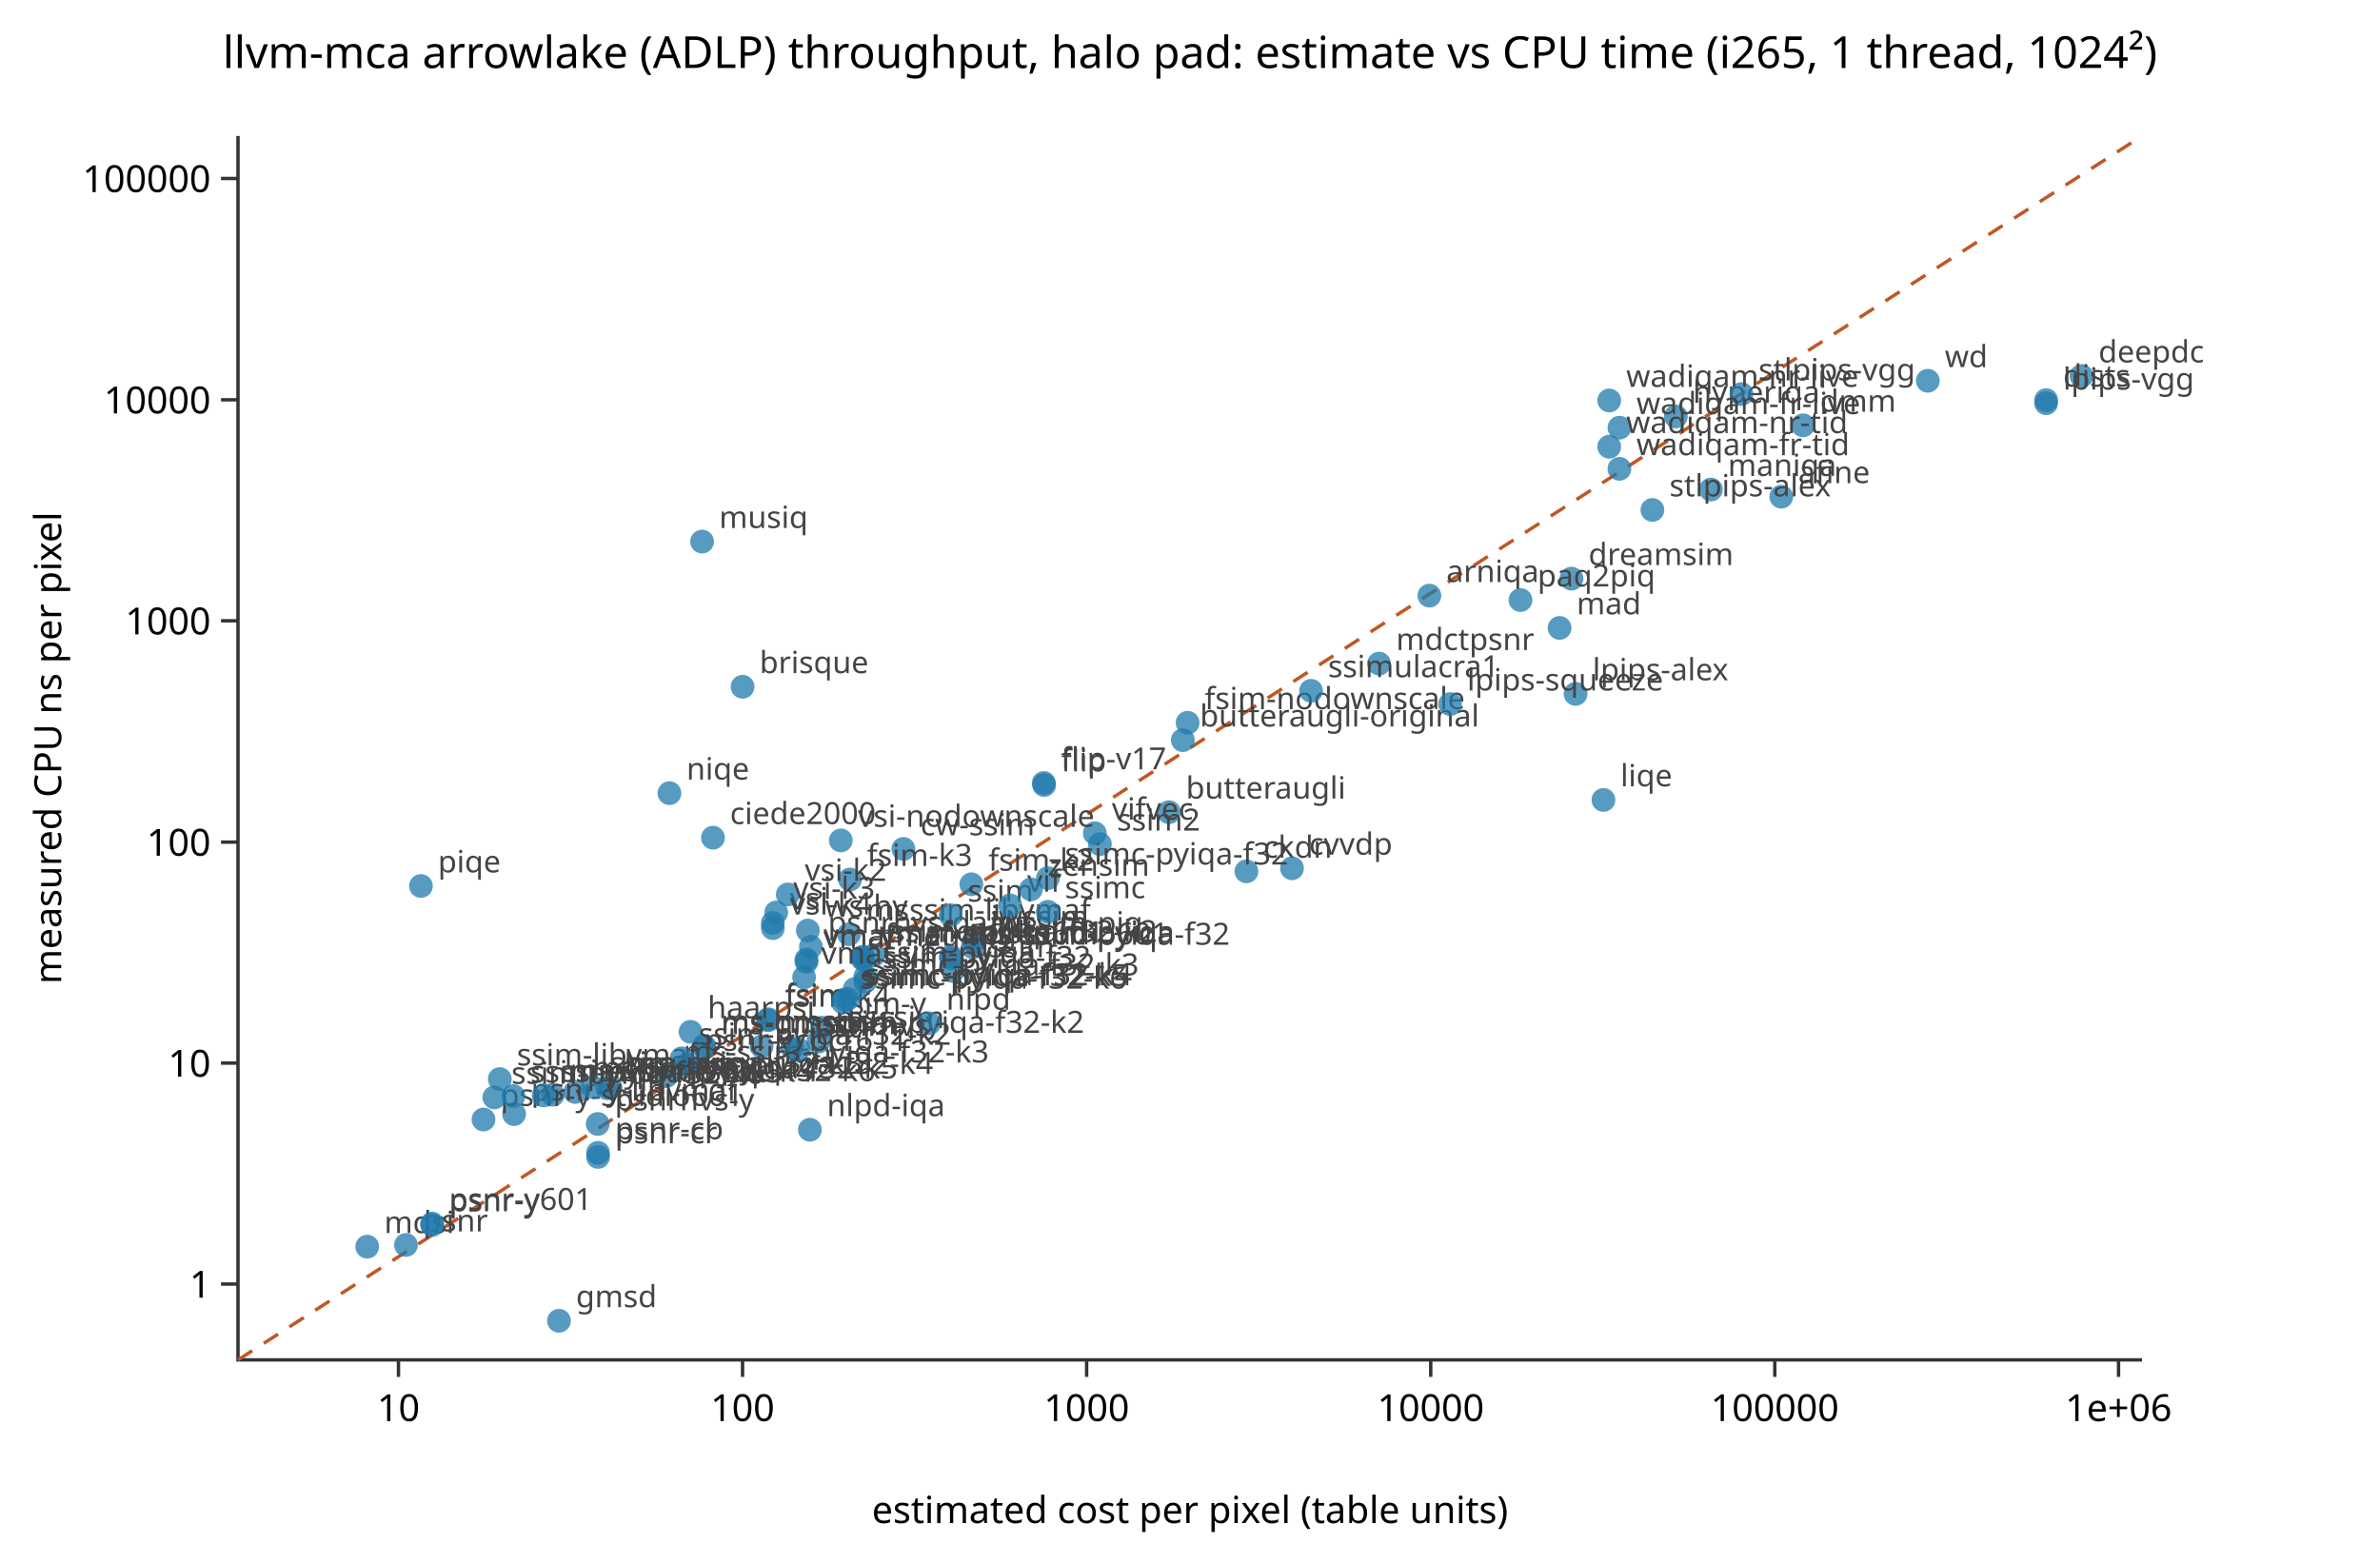
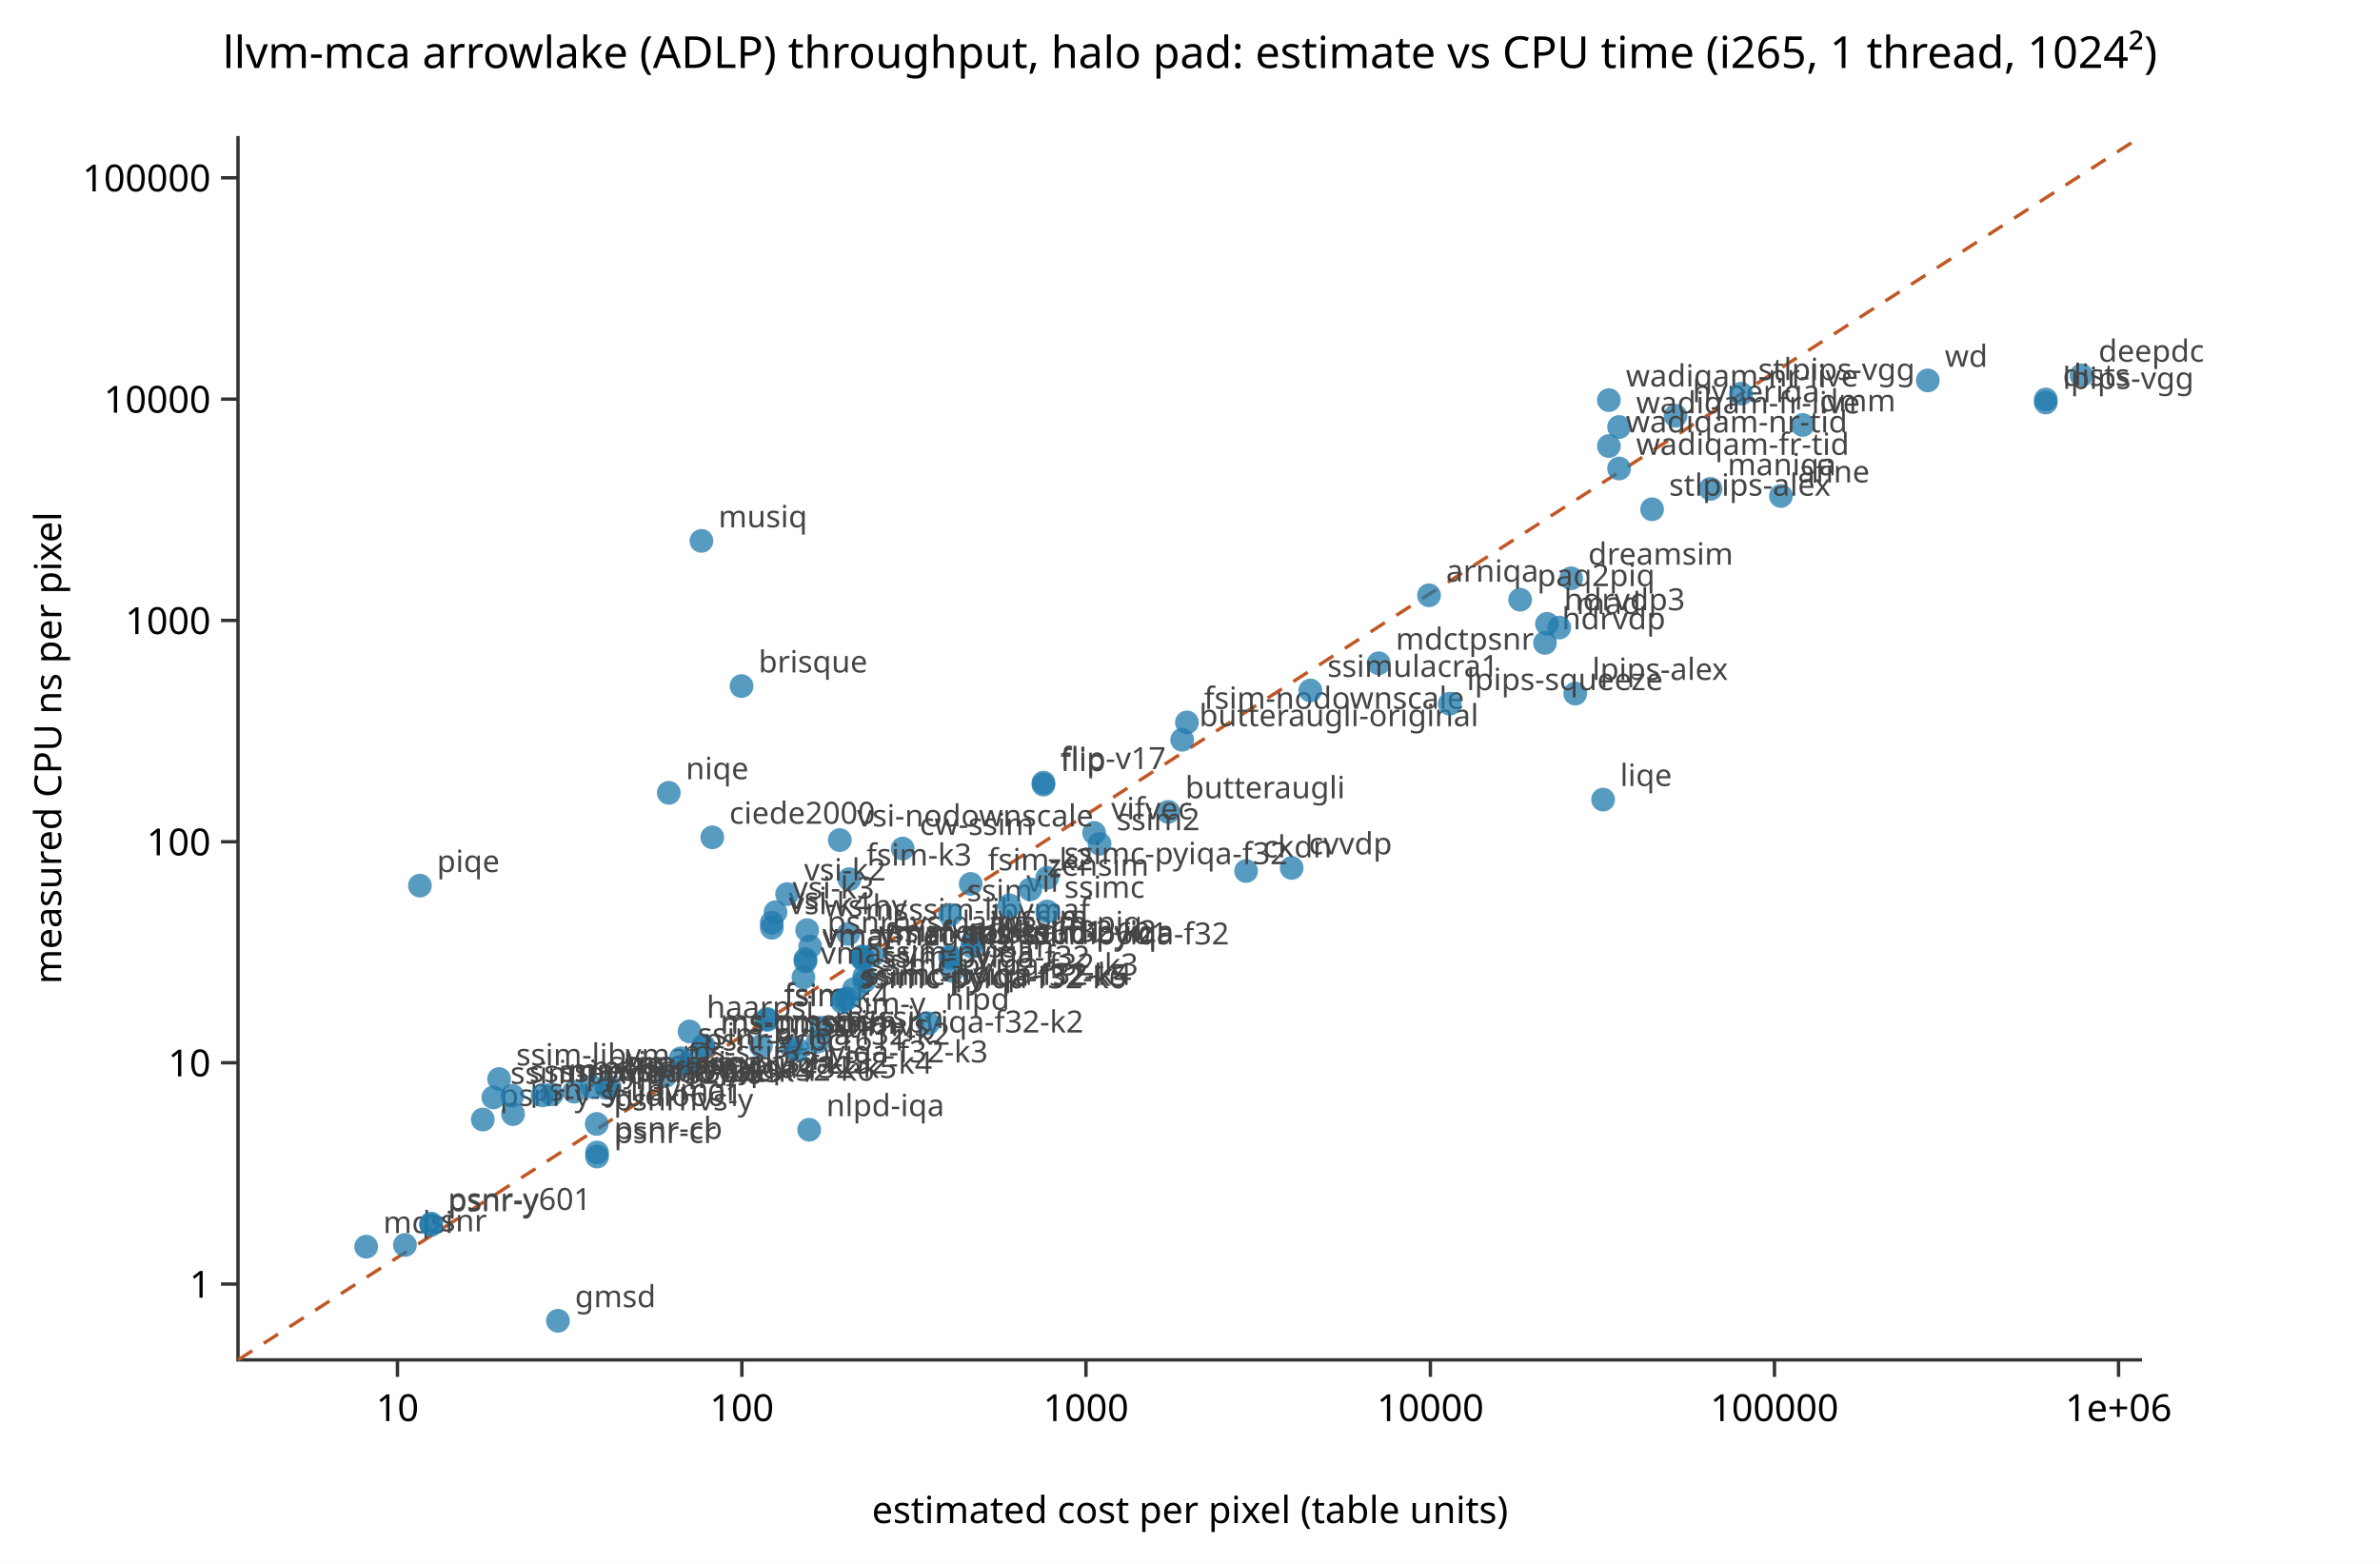
<svg xmlns="http://www.w3.org/2000/svg" viewBox="0 0 700 460" font-family="sans-serif" font-size="11">
  <rect width="700" height="460" fill="white" />
  <text x="350" y="20" text-anchor="middle" font-size="13">llvm-mca arrowlake (ADLP) throughput, halo pad: estimate vs CPU time (i265, 1 thread, 1024²)</text>
  <path d="M70 40V400H630" fill="none" stroke="#333" />
-   <path d="M117.2 400v5" stroke="#333" />
-   <text x="117.2" y="418" text-anchor="middle">10</text>
-   <path d="M218.4 400v5" stroke="#333" />
-   <text x="218.4" y="418" text-anchor="middle">100</text>
-   <path d="M319.6 400v5" stroke="#333" />
-   <text x="319.6" y="418" text-anchor="middle">1000</text>
-   <path d="M420.8 400v5" stroke="#333" />
-   <text x="420.8" y="418" text-anchor="middle">10000</text>
-   <path d="M522.0 400v5" stroke="#333" />
-   <text x="522.0" y="418" text-anchor="middle">100000</text>
+   <path d="M116.9 400v5" stroke="#333" />
+   <text x="116.9" y="418" text-anchor="middle">10</text>
+   <path d="M218.2 400v5" stroke="#333" />
+   <text x="218.2" y="418" text-anchor="middle">100</text>
+   <path d="M319.4 400v5" stroke="#333" />
+   <text x="319.4" y="418" text-anchor="middle">1000</text>
+   <path d="M420.7 400v5" stroke="#333" />
+   <text x="420.7" y="418" text-anchor="middle">10000</text>
+   <path d="M521.9 400v5" stroke="#333" />
+   <text x="521.9" y="418" text-anchor="middle">100000</text>
  <path d="M623.1 400v5" stroke="#333" />
  <text x="623.1" y="418" text-anchor="middle">1e+06</text>
  <path d="M65 377.7h5" stroke="#333" />
  <text x="62" y="381.7" text-anchor="end">1</text>
-   <path d="M65 312.7h5" stroke="#333" />
-   <text x="62" y="316.7" text-anchor="end">10</text>
-   <path d="M65 247.7h5" stroke="#333" />
-   <text x="62" y="251.7" text-anchor="end">100</text>
-   <path d="M65 182.6h5" stroke="#333" />
-   <text x="62" y="186.6" text-anchor="end">1000</text>
-   <path d="M65 117.6h5" stroke="#333" />
-   <text x="62" y="121.6" text-anchor="end">10000</text>
-   <path d="M65 52.5h5" stroke="#333" />
-   <text x="62" y="56.5" text-anchor="end">100000</text>
+   <path d="M65 312.6h5" stroke="#333" />
+   <text x="62" y="316.6" text-anchor="end">10</text>
+   <path d="M65 247.6h5" stroke="#333" />
+   <text x="62" y="251.6" text-anchor="end">100</text>
+   <path d="M65 182.5h5" stroke="#333" />
+   <text x="62" y="186.5" text-anchor="end">1000</text>
+   <path d="M65 117.4h5" stroke="#333" />
+   <text x="62" y="121.4" text-anchor="end">10000</text>
+   <path d="M65 52.3h5" stroke="#333" />
+   <text x="62" y="56.3" text-anchor="end">100000</text>
  <path d="M70.0 400.0L630.0 40.0" stroke="#bf5825" stroke-dasharray="5 4" />
-   <circle cx="523.9" cy="146.1" r="3.5" fill="#2179ac" fill-opacity=".75" />
-   <text x="528.9" y="142.1" font-size="9" fill="#444">afine</text>
-   <circle cx="420.4" cy="175.2" r="3.5" fill="#2179ac" fill-opacity=".75" />
-   <text x="425.4" y="171.2" font-size="9" fill="#444">arniqa</text>
-   <circle cx="218.4" cy="202.0" r="3.5" fill="#2179ac" fill-opacity=".75" />
-   <text x="223.4" y="198.0" font-size="9" fill="#444">brisque</text>
-   <circle cx="343.8" cy="238.9" r="3.5" fill="#2179ac" fill-opacity=".75" />
-   <text x="348.8" y="234.9" font-size="9" fill="#444">butteraugli</text>
-   <circle cx="347.9" cy="217.7" r="3.5" fill="#2179ac" fill-opacity=".75" />
-   <text x="352.9" y="213.7" font-size="9" fill="#444">butteraugli-original</text>
-   <circle cx="233.0" cy="308.2" r="3.5" fill="#2179ac" fill-opacity=".75" />
-   <text x="238.0" y="304.2" font-size="9" fill="#444">cambi</text>
-   <circle cx="209.7" cy="246.4" r="3.5" fill="#2179ac" fill-opacity=".75" />
-   <text x="214.7" y="242.4" font-size="9" fill="#444">ciede2000</text>
-   <circle cx="366.6" cy="256.3" r="3.5" fill="#2179ac" fill-opacity=".75" />
-   <text x="371.6" y="252.3" font-size="9" fill="#444">ckdn</text>
-   <circle cx="380.0" cy="255.4" r="3.5" fill="#2179ac" fill-opacity=".75" />
-   <text x="385.0" y="251.4" font-size="9" fill="#444">cvvdp</text>
-   <circle cx="265.7" cy="249.7" r="3.5" fill="#2179ac" fill-opacity=".75" />
-   <text x="270.7" y="245.7" font-size="9" fill="#444">cw-ssim</text>
-   <circle cx="612.2" cy="110.6" r="3.5" fill="#2179ac" fill-opacity=".75" />
-   <text x="617.2" y="106.6" font-size="9" fill="#444">deepdc</text>
-   <circle cx="601.8" cy="117.7" r="3.5" fill="#2179ac" fill-opacity=".75" />
-   <text x="606.8" y="113.7" font-size="9" fill="#444">dists</text>
-   <circle cx="530.3" cy="125.1" r="3.5" fill="#2179ac" fill-opacity=".75" />
-   <text x="535.3" y="121.1" font-size="9" fill="#444">dmm</text>
-   <circle cx="462.2" cy="170.2" r="3.5" fill="#2179ac" fill-opacity=".75" />
-   <text x="467.2" y="166.2" font-size="9" fill="#444">dreamsim</text>
-   <circle cx="280.3" cy="285.6" r="3.5" fill="#2179ac" fill-opacity=".75" />
-   <text x="285.3" y="281.6" font-size="9" fill="#444">dssim</text>
-   <circle cx="307.1" cy="230.9" r="3.5" fill="#2179ac" fill-opacity=".75" />
-   <text x="312.1" y="226.9" font-size="9" fill="#444">flip</text>
-   <circle cx="307.0" cy="230.3" r="3.5" fill="#2179ac" fill-opacity=".75" />
-   <text x="312.0" y="226.3" font-size="9" fill="#444">flip-v17</text>
-   <circle cx="225.9" cy="299.8" r="3.5" fill="#2179ac" fill-opacity=".75" />
-   <text x="230.9" y="295.8" font-size="9" fill="#444">fsim</text>
-   <circle cx="285.7" cy="260.1" r="3.5" fill="#2179ac" fill-opacity=".75" />
-   <text x="290.7" y="256.1" font-size="9" fill="#444">fsim-k2</text>
-   <circle cx="250.0" cy="258.7" r="3.5" fill="#2179ac" fill-opacity=".75" />
-   <text x="255.0" y="254.7" font-size="9" fill="#444">fsim-k3</text>
-   <circle cx="225.9" cy="300.1" r="3.5" fill="#2179ac" fill-opacity=".75" />
-   <text x="230.9" y="296.1" font-size="9" fill="#444">fsim-k4</text>
-   <circle cx="349.3" cy="212.6" r="3.5" fill="#2179ac" fill-opacity=".75" />
-   <text x="354.3" y="208.6" font-size="9" fill="#444">fsim-nodownscale</text>
-   <circle cx="241.8" cy="302.3" r="3.5" fill="#2179ac" fill-opacity=".75" />
-   <text x="246.8" y="298.3" font-size="9" fill="#444">fsim-y</text>
-   <circle cx="164.4" cy="388.5" r="3.5" fill="#2179ac" fill-opacity=".75" />
-   <text x="169.4" y="384.5" font-size="9" fill="#444">gmsd</text>
-   <circle cx="203.1" cy="303.5" r="3.5" fill="#2179ac" fill-opacity=".75" />
-   <text x="208.1" y="299.5" font-size="9" fill="#444">haarpsi</text>
-   <circle cx="178.6" cy="320.1" r="3.5" fill="#2179ac" fill-opacity=".75" />
-   <text x="183.6" y="316.1" font-size="9" fill="#444">haarpsi-y</text>
-   <circle cx="492.9" cy="122.5" r="3.5" fill="#2179ac" fill-opacity=".75" />
-   <text x="497.9" y="118.5" font-size="9" fill="#444">hyperiqa</text>
-   <circle cx="286.4" cy="276.8" r="3.5" fill="#2179ac" fill-opacity=".75" />
-   <text x="291.4" y="272.8" font-size="9" fill="#444">iwssim</text>
-   <circle cx="286.1" cy="278.6" r="3.5" fill="#2179ac" fill-opacity=".75" />
-   <text x="291.1" y="274.6" font-size="9" fill="#444">iwssim-piq</text>
-   <circle cx="471.6" cy="235.3" r="3.5" fill="#2179ac" fill-opacity=".75" />
-   <text x="476.6" y="231.3" font-size="9" fill="#444">liqe</text>
-   <circle cx="463.4" cy="204.1" r="3.5" fill="#2179ac" fill-opacity=".75" />
-   <text x="468.4" y="200.1" font-size="9" fill="#444">lpips-alex</text>
-   <circle cx="426.5" cy="207.1" r="3.5" fill="#2179ac" fill-opacity=".75" />
-   <text x="431.5" y="203.1" font-size="9" fill="#444">lpips-squeeze</text>
-   <circle cx="601.8" cy="118.6" r="3.5" fill="#2179ac" fill-opacity=".75" />
-   <text x="606.8" y="114.6" font-size="9" fill="#444">lpips-vgg</text>
-   <circle cx="458.7" cy="184.7" r="3.5" fill="#2179ac" fill-opacity=".75" />
-   <text x="463.7" y="180.7" font-size="9" fill="#444">mad</text>
-   <circle cx="503.2" cy="144.0" r="3.5" fill="#2179ac" fill-opacity=".75" />
-   <text x="508.2" y="140.0" font-size="9" fill="#444">maniqa</text>
-   <circle cx="405.6" cy="195.2" r="3.5" fill="#2179ac" fill-opacity=".75" />
-   <text x="410.6" y="191.2" font-size="9" fill="#444">mdctpsnr</text>
-   <circle cx="108.0" cy="366.7" r="3.5" fill="#2179ac" fill-opacity=".75" />
-   <text x="113.0" y="362.7" font-size="9" fill="#444">mdsi</text>
-   <circle cx="207.1" cy="308.2" r="3.5" fill="#2179ac" fill-opacity=".75" />
-   <text x="212.1" y="304.2" font-size="9" fill="#444">ms-gmsd</text>
-   <circle cx="207.1" cy="307.6" r="3.5" fill="#2179ac" fill-opacity=".75" />
-   <text x="212.1" y="303.6" font-size="9" fill="#444">ms-gmsdc</text>
-   <circle cx="279.7" cy="281.3" r="3.5" fill="#2179ac" fill-opacity=".75" />
-   <text x="284.7" y="277.3" font-size="9" fill="#444">ms-ssim-pyiqa</text>
-   <circle cx="279.7" cy="281.9" r="3.5" fill="#2179ac" fill-opacity=".75" />
-   <text x="284.7" y="277.9" font-size="9" fill="#444">ms-ssim-pyiqa-f32</text>
-   <circle cx="224.0" cy="307.8" r="3.5" fill="#2179ac" fill-opacity=".75" />
-   <text x="229.0" y="303.8" font-size="9" fill="#444">ms-ssim-pyiqa-f32-k2</text>
-   <circle cx="196.0" cy="316.5" r="3.5" fill="#2179ac" fill-opacity=".75" />
-   <text x="201.0" y="312.5" font-size="9" fill="#444">ms-ssim-pyiqa-f32-k3</text>
-   <circle cx="179.6" cy="319.9" r="3.5" fill="#2179ac" fill-opacity=".75" />
-   <text x="184.6" y="315.9" font-size="9" fill="#444">ms-ssim-pyiqa-f32-k4</text>
-   <circle cx="169.2" cy="321.2" r="3.5" fill="#2179ac" fill-opacity=".75" />
-   <text x="174.2" y="317.2" font-size="9" fill="#444">ms-ssim-pyiqa-f32-k5</text>
-   <circle cx="162.6" cy="322.0" r="3.5" fill="#2179ac" fill-opacity=".75" />
-   <text x="167.6" y="318.0" font-size="9" fill="#444">ms-ssim-pyiqa-f32-k6</text>
-   <circle cx="240.7" cy="306.4" r="3.5" fill="#2179ac" fill-opacity=".75" />
-   <text x="245.7" y="302.4" font-size="9" fill="#444">msssim</text>
-   <circle cx="249.7" cy="274.8" r="3.5" fill="#2179ac" fill-opacity=".75" />
-   <text x="254.7" y="270.8" font-size="9" fill="#444">msssim-libvmaf</text>
-   <circle cx="206.5" cy="159.3" r="3.5" fill="#2179ac" fill-opacity=".75" />
-   <text x="211.5" y="155.3" font-size="9" fill="#444">musiq</text>
-   <circle cx="196.9" cy="233.3" r="3.5" fill="#2179ac" fill-opacity=".75" />
-   <text x="201.9" y="229.3" font-size="9" fill="#444">niqe</text>
-   <circle cx="273.3" cy="301.0" r="3.5" fill="#2179ac" fill-opacity=".75" />
-   <text x="278.3" y="297.0" font-size="9" fill="#444">nlpd</text>
-   <circle cx="238.2" cy="332.3" r="3.5" fill="#2179ac" fill-opacity=".75" />
-   <text x="243.2" y="328.3" font-size="9" fill="#444">nlpd-iqa</text>
-   <circle cx="447.2" cy="176.5" r="3.5" fill="#2179ac" fill-opacity=".75" />
-   <text x="452.2" y="172.5" font-size="9" fill="#444">paq2piq</text>
-   <circle cx="123.8" cy="260.6" r="3.5" fill="#2179ac" fill-opacity=".75" />
-   <text x="128.8" y="256.6" font-size="9" fill="#444">piqe</text>
-   <circle cx="119.4" cy="366.2" r="3.5" fill="#2179ac" fill-opacity=".75" />
-   <text x="124.4" y="362.2" font-size="9" fill="#444">psnr</text>
-   <circle cx="175.9" cy="339.1" r="3.5" fill="#2179ac" fill-opacity=".75" />
-   <text x="180.9" y="335.1" font-size="9" fill="#444">psnr-cb</text>
-   <circle cx="175.9" cy="340.3" r="3.5" fill="#2179ac" fill-opacity=".75" />
-   <text x="180.9" y="336.3" font-size="9" fill="#444">psnr-cr</text>
-   <circle cx="127.1" cy="360.3" r="3.5" fill="#2179ac" fill-opacity=".75" />
-   <text x="132.1" y="356.3" font-size="9" fill="#444">psnr-y</text>
-   <circle cx="151.2" cy="327.7" r="3.5" fill="#2179ac" fill-opacity=".75" />
-   <text x="156.2" y="323.7" font-size="9" fill="#444">psnr-y-libvmaf</text>
-   <circle cx="142.2" cy="329.3" r="3.5" fill="#2179ac" fill-opacity=".75" />
-   <text x="147.2" y="325.3" font-size="9" fill="#444">psnr-y-studio601</text>
-   <circle cx="127.1" cy="359.9" r="3.5" fill="#2179ac" fill-opacity=".75" />
-   <text x="132.1" y="355.9" font-size="9" fill="#444">psnr-y601</text>
-   <circle cx="202.1" cy="313.1" r="3.5" fill="#2179ac" fill-opacity=".75" />
-   <text x="207.1" y="309.1" font-size="9" fill="#444">psnr-ycbcr611</text>
-   <circle cx="234.8" cy="308.7" r="3.5" fill="#2179ac" fill-opacity=".75" />
-   <text x="239.8" y="304.7" font-size="9" fill="#444">psnrhvs</text>
-   <circle cx="238.5" cy="278.5" r="3.5" fill="#2179ac" fill-opacity=".75" />
-   <text x="243.5" y="274.5" font-size="9" fill="#444">psnrhvs-daala</text>
-   <circle cx="175.8" cy="330.6" r="3.5" fill="#2179ac" fill-opacity=".75" />
-   <text x="180.8" y="326.6" font-size="9" fill="#444">psnrhvs-y</text>
-   <circle cx="279.6" cy="269.2" r="3.5" fill="#2179ac" fill-opacity=".75" />
-   <text x="284.6" y="265.2" font-size="9" fill="#444">ssim</text>
-   <circle cx="147.0" cy="317.4" r="3.5" fill="#2179ac" fill-opacity=".75" />
-   <text x="152.0" y="313.4" font-size="9" fill="#444">ssim-libvmaf</text>
-   <circle cx="254.5" cy="287.3" r="3.5" fill="#2179ac" fill-opacity=".75" />
-   <text x="259.5" y="283.3" font-size="9" fill="#444">ssim-pyiqa</text>
-   <circle cx="254.5" cy="288.7" r="3.5" fill="#2179ac" fill-opacity=".75" />
-   <text x="259.5" y="284.7" font-size="9" fill="#444">ssim-pyiqa-f32</text>
-   <circle cx="200.5" cy="311.3" r="3.5" fill="#2179ac" fill-opacity=".75" />
-   <text x="205.5" y="307.3" font-size="9" fill="#444">ssim-pyiqa-f32-k2</text>
-   <circle cx="174.4" cy="319.8" r="3.5" fill="#2179ac" fill-opacity=".75" />
-   <text x="179.4" y="315.8" font-size="9" fill="#444">ssim-pyiqa-f32-k3</text>
-   <circle cx="159.9" cy="322.2" r="3.5" fill="#2179ac" fill-opacity=".75" />
-   <text x="164.9" y="318.2" font-size="9" fill="#444">ssim-pyiqa-f32-k4</text>
-   <circle cx="151.0" cy="322.4" r="3.5" fill="#2179ac" fill-opacity=".75" />
-   <text x="156.0" y="318.4" font-size="9" fill="#444">ssim-pyiqa-f32-k5</text>
-   <circle cx="145.4" cy="322.8" r="3.5" fill="#2179ac" fill-opacity=".75" />
-   <text x="150.4" y="318.8" font-size="9" fill="#444">ssim-pyiqa-f32-k6</text>
-   <circle cx="323.5" cy="248.3" r="3.5" fill="#2179ac" fill-opacity=".75" />
-   <text x="328.5" y="244.3" font-size="9" fill="#444">ssim2</text>
-   <circle cx="308.2" cy="268.2" r="3.5" fill="#2179ac" fill-opacity=".75" />
-   <text x="313.2" y="264.2" font-size="9" fill="#444">ssimc</text>
-   <circle cx="308.2" cy="258.3" r="3.5" fill="#2179ac" fill-opacity=".75" />
-   <text x="313.2" y="254.3" font-size="9" fill="#444">ssimc-pyiqa-f32</text>
-   <circle cx="256.8" cy="281.1" r="3.5" fill="#2179ac" fill-opacity=".75" />
-   <text x="261.8" y="277.1" font-size="9" fill="#444">ssimc-pyiqa-f32-k2</text>
-   <circle cx="251.4" cy="290.9" r="3.5" fill="#2179ac" fill-opacity=".75" />
-   <text x="256.4" y="286.9" font-size="9" fill="#444">ssimc-pyiqa-f32-k3</text>
-   <circle cx="249.4" cy="293.8" r="3.5" fill="#2179ac" fill-opacity=".75" />
-   <text x="254.4" y="289.8" font-size="9" fill="#444">ssimc-pyiqa-f32-k4</text>
-   <circle cx="248.4" cy="294.0" r="3.5" fill="#2179ac" fill-opacity=".75" />
-   <text x="253.4" y="290.0" font-size="9" fill="#444">ssimc-pyiqa-f32-k5</text>
-   <circle cx="247.9" cy="294.8" r="3.5" fill="#2179ac" fill-opacity=".75" />
-   <text x="252.9" y="290.8" font-size="9" fill="#444">ssimc-pyiqa-f32-k6</text>
-   <circle cx="385.6" cy="203.2" r="3.5" fill="#2179ac" fill-opacity=".75" />
-   <text x="390.6" y="199.2" font-size="9" fill="#444">ssimulacra1</text>
-   <circle cx="486.0" cy="150.0" r="3.5" fill="#2179ac" fill-opacity=".75" />
-   <text x="491.0" y="146.0" font-size="9" fill="#444">stlpips-alex</text>
-   <circle cx="512.2" cy="115.9" r="3.5" fill="#2179ac" fill-opacity=".75" />
-   <text x="517.2" y="111.9" font-size="9" fill="#444">stlpips-vgg</text>
-   <circle cx="297.1" cy="266.3" r="3.5" fill="#2179ac" fill-opacity=".75" />
-   <text x="302.1" y="262.3" font-size="9" fill="#444">vif</text>
-   <circle cx="322.0" cy="245.1" r="3.5" fill="#2179ac" fill-opacity=".75" />
-   <text x="327.0" y="241.1" font-size="9" fill="#444">vifvec</text>
-   <circle cx="237.2" cy="282.9" r="3.5" fill="#2179ac" fill-opacity=".75" />
-   <text x="242.2" y="278.9" font-size="9" fill="#444">vmaf</text>
-   <circle cx="253.8" cy="282.2" r="3.5" fill="#2179ac" fill-opacity=".75" />
-   <text x="258.8" y="278.2" font-size="9" fill="#444">vmaf-4k</text>
-   <circle cx="237.2" cy="282.2" r="3.5" fill="#2179ac" fill-opacity=".75" />
-   <text x="242.2" y="278.2" font-size="9" fill="#444">vmaf-neg</text>
-   <circle cx="253.8" cy="281.8" r="3.5" fill="#2179ac" fill-opacity=".75" />
-   <text x="258.8" y="277.8" font-size="9" fill="#444">vmaf-neg-studio601</text>
-   <circle cx="253.8" cy="281.4" r="3.5" fill="#2179ac" fill-opacity=".75" />
-   <text x="258.8" y="277.4" font-size="9" fill="#444">vmaf-studio601</text>
-   <circle cx="236.5" cy="287.5" r="3.5" fill="#2179ac" fill-opacity=".75" />
-   <text x="241.5" y="283.5" font-size="9" fill="#444">vmaf-v1</text>
-   <circle cx="227.3" cy="271.5" r="3.5" fill="#2179ac" fill-opacity=".75" />
-   <text x="232.3" y="267.5" font-size="9" fill="#444">vsi</text>
-   <circle cx="231.7" cy="263.1" r="3.5" fill="#2179ac" fill-opacity=".75" />
-   <text x="236.7" y="259.1" font-size="9" fill="#444">vsi-k2</text>
-   <circle cx="228.3" cy="268.4" r="3.5" fill="#2179ac" fill-opacity=".75" />
-   <text x="233.3" y="264.4" font-size="9" fill="#444">vsi-k3</text>
-   <circle cx="227.3" cy="273.0" r="3.5" fill="#2179ac" fill-opacity=".75" />
-   <text x="232.3" y="269.0" font-size="9" fill="#444">vsi-k4</text>
-   <circle cx="247.3" cy="247.2" r="3.5" fill="#2179ac" fill-opacity=".75" />
-   <text x="252.3" y="243.2" font-size="9" fill="#444">vsi-nodownscale</text>
-   <circle cx="476.3" cy="125.8" r="3.5" fill="#2179ac" fill-opacity=".75" />
-   <text x="481.3" y="121.8" font-size="9" fill="#444">wadiqam-fr-live</text>
-   <circle cx="476.3" cy="137.9" r="3.5" fill="#2179ac" fill-opacity=".75" />
-   <text x="481.3" y="133.9" font-size="9" fill="#444">wadiqam-fr-tid</text>
-   <circle cx="473.3" cy="117.8" r="3.5" fill="#2179ac" fill-opacity=".75" />
-   <text x="478.3" y="113.8" font-size="9" fill="#444">wadiqam-nr-live</text>
-   <circle cx="473.3" cy="131.4" r="3.5" fill="#2179ac" fill-opacity=".75" />
-   <text x="478.3" y="127.4" font-size="9" fill="#444">wadiqam-nr-tid</text>
-   <circle cx="567.0" cy="112.0" r="3.5" fill="#2179ac" fill-opacity=".75" />
-   <text x="572.0" y="108.0" font-size="9" fill="#444">wd</text>
-   <circle cx="237.6" cy="273.7" r="3.5" fill="#2179ac" fill-opacity=".75" />
-   <text x="242.6" y="269.7" font-size="9" fill="#444">ws-hv</text>
-   <circle cx="303.2" cy="261.6" r="3.5" fill="#2179ac" fill-opacity=".75" />
-   <text x="308.2" y="257.6" font-size="9" fill="#444">zensim</text>
+   <circle cx="523.8" cy="145.9" r="3.5" fill="#2179ac" fill-opacity=".75" />
+   <text x="528.8" y="141.9" font-size="9" fill="#444">afine</text>
+   <circle cx="420.3" cy="175.1" r="3.5" fill="#2179ac" fill-opacity=".75" />
+   <text x="425.3" y="171.1" font-size="9" fill="#444">arniqa</text>
+   <circle cx="218.1" cy="201.8" r="3.5" fill="#2179ac" fill-opacity=".75" />
+   <text x="223.1" y="197.8" font-size="9" fill="#444">brisque</text>
+   <circle cx="343.6" cy="238.8" r="3.5" fill="#2179ac" fill-opacity=".75" />
+   <text x="348.6" y="234.8" font-size="9" fill="#444">butteraugli</text>
+   <circle cx="347.7" cy="217.6" r="3.5" fill="#2179ac" fill-opacity=".75" />
+   <text x="352.7" y="213.6" font-size="9" fill="#444">butteraugli-original</text>
+   <circle cx="232.8" cy="308.1" r="3.5" fill="#2179ac" fill-opacity=".75" />
+   <text x="237.8" y="304.1" font-size="9" fill="#444">cambi</text>
+   <circle cx="209.5" cy="246.3" r="3.5" fill="#2179ac" fill-opacity=".75" />
+   <text x="214.5" y="242.3" font-size="9" fill="#444">ciede2000</text>
+   <circle cx="366.5" cy="256.2" r="3.5" fill="#2179ac" fill-opacity=".75" />
+   <text x="371.5" y="252.2" font-size="9" fill="#444">ckdn</text>
+   <circle cx="379.9" cy="255.3" r="3.5" fill="#2179ac" fill-opacity=".75" />
+   <text x="384.9" y="251.3" font-size="9" fill="#444">cvvdp</text>
+   <circle cx="265.5" cy="249.6" r="3.5" fill="#2179ac" fill-opacity=".75" />
+   <text x="270.5" y="245.6" font-size="9" fill="#444">cw-ssim</text>
+   <circle cx="612.2" cy="110.4" r="3.5" fill="#2179ac" fill-opacity=".75" />
+   <text x="617.2" y="106.4" font-size="9" fill="#444">deepdc</text>
+   <circle cx="601.7" cy="117.5" r="3.5" fill="#2179ac" fill-opacity=".75" />
+   <text x="606.7" y="113.5" font-size="9" fill="#444">dists</text>
+   <circle cx="530.2" cy="125.0" r="3.5" fill="#2179ac" fill-opacity=".75" />
+   <text x="535.2" y="121.0" font-size="9" fill="#444">dmm</text>
+   <circle cx="462.1" cy="170.1" r="3.5" fill="#2179ac" fill-opacity=".75" />
+   <text x="467.1" y="166.1" font-size="9" fill="#444">dreamsim</text>
+   <circle cx="280.1" cy="285.6" r="3.5" fill="#2179ac" fill-opacity=".75" />
+   <text x="285.1" y="281.6" font-size="9" fill="#444">dssim</text>
+   <circle cx="306.9" cy="230.8" r="3.5" fill="#2179ac" fill-opacity=".75" />
+   <text x="311.9" y="226.8" font-size="9" fill="#444">flip</text>
+   <circle cx="306.9" cy="230.2" r="3.5" fill="#2179ac" fill-opacity=".75" />
+   <text x="311.9" y="226.2" font-size="9" fill="#444">flip-v17</text>
+   <circle cx="225.6" cy="299.7" r="3.5" fill="#2179ac" fill-opacity=".75" />
+   <text x="230.6" y="295.7" font-size="9" fill="#444">fsim</text>
+   <circle cx="285.5" cy="260.0" r="3.5" fill="#2179ac" fill-opacity=".75" />
+   <text x="290.5" y="256.0" font-size="9" fill="#444">fsim-k2</text>
+   <circle cx="249.8" cy="258.6" r="3.5" fill="#2179ac" fill-opacity=".75" />
+   <text x="254.8" y="254.6" font-size="9" fill="#444">fsim-k3</text>
+   <circle cx="225.6" cy="300.0" r="3.5" fill="#2179ac" fill-opacity=".75" />
+   <text x="230.6" y="296.0" font-size="9" fill="#444">fsim-k4</text>
+   <circle cx="349.1" cy="212.5" r="3.5" fill="#2179ac" fill-opacity=".75" />
+   <text x="354.1" y="208.5" font-size="9" fill="#444">fsim-nodownscale</text>
+   <circle cx="241.6" cy="302.3" r="3.5" fill="#2179ac" fill-opacity=".75" />
+   <text x="246.6" y="298.3" font-size="9" fill="#444">fsim-y</text>
+   <circle cx="164.1" cy="388.5" r="3.5" fill="#2179ac" fill-opacity=".75" />
+   <text x="169.1" y="384.5" font-size="9" fill="#444">gmsd</text>
+   <circle cx="202.8" cy="303.4" r="3.5" fill="#2179ac" fill-opacity=".75" />
+   <text x="207.8" y="299.4" font-size="9" fill="#444">haarpsi</text>
+   <circle cx="178.4" cy="320.0" r="3.5" fill="#2179ac" fill-opacity=".75" />
+   <text x="183.4" y="316.0" font-size="9" fill="#444">haarpsi-y</text>
+   <circle cx="454.4" cy="189.1" r="3.5" fill="#2179ac" fill-opacity=".75" />
+   <text x="459.4" y="185.1" font-size="9" fill="#444">hdrvdp</text>
+   <circle cx="455.0" cy="183.5" r="3.5" fill="#2179ac" fill-opacity=".75" />
+   <text x="460.0" y="179.5" font-size="9" fill="#444">hdrvdp3</text>
+   <circle cx="492.8" cy="122.3" r="3.5" fill="#2179ac" fill-opacity=".75" />
+   <text x="497.8" y="118.3" font-size="9" fill="#444">hyperiqa</text>
+   <circle cx="286.2" cy="276.7" r="3.5" fill="#2179ac" fill-opacity=".75" />
+   <text x="291.2" y="272.7" font-size="9" fill="#444">iwssim</text>
+   <circle cx="285.9" cy="278.5" r="3.5" fill="#2179ac" fill-opacity=".75" />
+   <text x="290.9" y="274.5" font-size="9" fill="#444">iwssim-piq</text>
+   <circle cx="471.5" cy="235.2" r="3.5" fill="#2179ac" fill-opacity=".75" />
+   <text x="476.5" y="231.2" font-size="9" fill="#444">liqe</text>
+   <circle cx="463.3" cy="204.0" r="3.5" fill="#2179ac" fill-opacity=".75" />
+   <text x="468.3" y="200.0" font-size="9" fill="#444">lpips-alex</text>
+   <circle cx="426.4" cy="207.0" r="3.5" fill="#2179ac" fill-opacity=".75" />
+   <text x="431.4" y="203.0" font-size="9" fill="#444">lpips-squeeze</text>
+   <circle cx="601.7" cy="118.4" r="3.5" fill="#2179ac" fill-opacity=".75" />
+   <text x="606.7" y="114.4" font-size="9" fill="#444">lpips-vgg</text>
+   <circle cx="458.6" cy="184.6" r="3.5" fill="#2179ac" fill-opacity=".75" />
+   <text x="463.6" y="180.6" font-size="9" fill="#444">mad</text>
+   <circle cx="503.1" cy="143.8" r="3.5" fill="#2179ac" fill-opacity=".75" />
+   <text x="508.1" y="139.8" font-size="9" fill="#444">maniqa</text>
+   <circle cx="405.5" cy="195.1" r="3.5" fill="#2179ac" fill-opacity=".75" />
+   <text x="410.5" y="191.1" font-size="9" fill="#444">mdctpsnr</text>
+   <circle cx="107.7" cy="366.7" r="3.5" fill="#2179ac" fill-opacity=".75" />
+   <text x="112.7" y="362.7" font-size="9" fill="#444">mdsi</text>
+   <circle cx="206.9" cy="308.2" r="3.5" fill="#2179ac" fill-opacity=".75" />
+   <text x="211.9" y="304.2" font-size="9" fill="#444">ms-gmsd</text>
+   <circle cx="206.9" cy="307.5" r="3.5" fill="#2179ac" fill-opacity=".75" />
+   <text x="211.9" y="303.5" font-size="9" fill="#444">ms-gmsdc</text>
+   <circle cx="279.5" cy="281.2" r="3.5" fill="#2179ac" fill-opacity=".75" />
+   <text x="284.5" y="277.2" font-size="9" fill="#444">ms-ssim-pyiqa</text>
+   <circle cx="279.5" cy="281.8" r="3.5" fill="#2179ac" fill-opacity=".75" />
+   <text x="284.5" y="277.8" font-size="9" fill="#444">ms-ssim-pyiqa-f32</text>
+   <circle cx="223.8" cy="307.7" r="3.5" fill="#2179ac" fill-opacity=".75" />
+   <text x="228.8" y="303.7" font-size="9" fill="#444">ms-ssim-pyiqa-f32-k2</text>
+   <circle cx="195.7" cy="316.5" r="3.5" fill="#2179ac" fill-opacity=".75" />
+   <text x="200.7" y="312.5" font-size="9" fill="#444">ms-ssim-pyiqa-f32-k3</text>
+   <circle cx="179.3" cy="319.8" r="3.5" fill="#2179ac" fill-opacity=".75" />
+   <text x="184.3" y="315.8" font-size="9" fill="#444">ms-ssim-pyiqa-f32-k4</text>
+   <circle cx="168.9" cy="321.1" r="3.5" fill="#2179ac" fill-opacity=".75" />
+   <text x="173.9" y="317.1" font-size="9" fill="#444">ms-ssim-pyiqa-f32-k5</text>
+   <circle cx="162.3" cy="321.9" r="3.5" fill="#2179ac" fill-opacity=".75" />
+   <text x="167.3" y="317.9" font-size="9" fill="#444">ms-ssim-pyiqa-f32-k6</text>
+   <circle cx="240.5" cy="306.4" r="3.5" fill="#2179ac" fill-opacity=".75" />
+   <text x="245.5" y="302.4" font-size="9" fill="#444">msssim</text>
+   <circle cx="249.5" cy="274.7" r="3.5" fill="#2179ac" fill-opacity=".75" />
+   <text x="254.5" y="270.7" font-size="9" fill="#444">msssim-libvmaf</text>
+   <circle cx="206.3" cy="159.1" r="3.5" fill="#2179ac" fill-opacity=".75" />
+   <text x="211.3" y="155.1" font-size="9" fill="#444">musiq</text>
+   <circle cx="196.7" cy="233.2" r="3.5" fill="#2179ac" fill-opacity=".75" />
+   <text x="201.7" y="229.2" font-size="9" fill="#444">niqe</text>
+   <circle cx="273.0" cy="301.0" r="3.5" fill="#2179ac" fill-opacity=".75" />
+   <text x="278.0" y="297.0" font-size="9" fill="#444">nlpd</text>
+   <circle cx="238.0" cy="332.3" r="3.5" fill="#2179ac" fill-opacity=".75" />
+   <text x="243.0" y="328.3" font-size="9" fill="#444">nlpd-iqa</text>
+   <circle cx="447.1" cy="176.4" r="3.5" fill="#2179ac" fill-opacity=".75" />
+   <text x="452.1" y="172.4" font-size="9" fill="#444">paq2piq</text>
+   <circle cx="123.5" cy="260.5" r="3.5" fill="#2179ac" fill-opacity=".75" />
+   <text x="128.5" y="256.5" font-size="9" fill="#444">piqe</text>
+   <circle cx="119.1" cy="366.2" r="3.5" fill="#2179ac" fill-opacity=".75" />
+   <text x="124.1" y="362.2" font-size="9" fill="#444">psnr</text>
+   <circle cx="175.6" cy="339.0" r="3.5" fill="#2179ac" fill-opacity=".75" />
+   <text x="180.6" y="335.0" font-size="9" fill="#444">psnr-cb</text>
+   <circle cx="175.6" cy="340.2" r="3.5" fill="#2179ac" fill-opacity=".75" />
+   <text x="180.6" y="336.2" font-size="9" fill="#444">psnr-cr</text>
+   <circle cx="126.8" cy="360.3" r="3.5" fill="#2179ac" fill-opacity=".75" />
+   <text x="131.8" y="356.3" font-size="9" fill="#444">psnr-y</text>
+   <circle cx="150.9" cy="327.7" r="3.5" fill="#2179ac" fill-opacity=".75" />
+   <text x="155.9" y="323.7" font-size="9" fill="#444">psnr-y-libvmaf</text>
+   <circle cx="142.0" cy="329.3" r="3.5" fill="#2179ac" fill-opacity=".75" />
+   <text x="147.0" y="325.3" font-size="9" fill="#444">psnr-y-studio601</text>
+   <circle cx="126.8" cy="359.9" r="3.5" fill="#2179ac" fill-opacity=".75" />
+   <text x="131.8" y="355.9" font-size="9" fill="#444">psnr-y601</text>
+   <circle cx="201.9" cy="313.0" r="3.5" fill="#2179ac" fill-opacity=".75" />
+   <text x="206.9" y="309.0" font-size="9" fill="#444">psnr-ycbcr611</text>
+   <circle cx="234.6" cy="308.7" r="3.5" fill="#2179ac" fill-opacity=".75" />
+   <text x="239.6" y="304.7" font-size="9" fill="#444">psnrhvs</text>
+   <circle cx="238.3" cy="278.4" r="3.5" fill="#2179ac" fill-opacity=".75" />
+   <text x="243.3" y="274.4" font-size="9" fill="#444">psnrhvs-daala</text>
+   <circle cx="175.5" cy="330.6" r="3.5" fill="#2179ac" fill-opacity=".75" />
+   <text x="180.5" y="326.6" font-size="9" fill="#444">psnrhvs-y</text>
+   <circle cx="279.4" cy="269.1" r="3.5" fill="#2179ac" fill-opacity=".75" />
+   <text x="284.4" y="265.1" font-size="9" fill="#444">ssim</text>
+   <circle cx="146.8" cy="317.4" r="3.5" fill="#2179ac" fill-opacity=".75" />
+   <text x="151.8" y="313.4" font-size="9" fill="#444">ssim-libvmaf</text>
+   <circle cx="254.2" cy="287.2" r="3.5" fill="#2179ac" fill-opacity=".75" />
+   <text x="259.2" y="283.2" font-size="9" fill="#444">ssim-pyiqa</text>
+   <circle cx="254.2" cy="288.6" r="3.5" fill="#2179ac" fill-opacity=".75" />
+   <text x="259.2" y="284.6" font-size="9" fill="#444">ssim-pyiqa-f32</text>
+   <circle cx="200.2" cy="311.3" r="3.5" fill="#2179ac" fill-opacity=".75" />
+   <text x="205.2" y="307.3" font-size="9" fill="#444">ssim-pyiqa-f32-k2</text>
+   <circle cx="174.1" cy="319.7" r="3.5" fill="#2179ac" fill-opacity=".75" />
+   <text x="179.1" y="315.7" font-size="9" fill="#444">ssim-pyiqa-f32-k3</text>
+   <circle cx="159.6" cy="322.2" r="3.5" fill="#2179ac" fill-opacity=".75" />
+   <text x="164.6" y="318.2" font-size="9" fill="#444">ssim-pyiqa-f32-k4</text>
+   <circle cx="150.7" cy="322.3" r="3.5" fill="#2179ac" fill-opacity=".75" />
+   <text x="155.7" y="318.3" font-size="9" fill="#444">ssim-pyiqa-f32-k5</text>
+   <circle cx="145.1" cy="322.8" r="3.5" fill="#2179ac" fill-opacity=".75" />
+   <text x="150.1" y="318.8" font-size="9" fill="#444">ssim-pyiqa-f32-k6</text>
+   <circle cx="323.4" cy="248.2" r="3.5" fill="#2179ac" fill-opacity=".75" />
+   <text x="328.4" y="244.2" font-size="9" fill="#444">ssim2</text>
+   <circle cx="308.0" cy="268.1" r="3.5" fill="#2179ac" fill-opacity=".75" />
+   <text x="313.0" y="264.1" font-size="9" fill="#444">ssimc</text>
+   <circle cx="308.0" cy="258.2" r="3.5" fill="#2179ac" fill-opacity=".75" />
+   <text x="313.0" y="254.2" font-size="9" fill="#444">ssimc-pyiqa-f32</text>
+   <circle cx="256.6" cy="281.1" r="3.5" fill="#2179ac" fill-opacity=".75" />
+   <text x="261.6" y="277.1" font-size="9" fill="#444">ssimc-pyiqa-f32-k2</text>
+   <circle cx="251.2" cy="290.9" r="3.5" fill="#2179ac" fill-opacity=".75" />
+   <text x="256.2" y="286.9" font-size="9" fill="#444">ssimc-pyiqa-f32-k3</text>
+   <circle cx="249.2" cy="293.7" r="3.5" fill="#2179ac" fill-opacity=".75" />
+   <text x="254.2" y="289.7" font-size="9" fill="#444">ssimc-pyiqa-f32-k4</text>
+   <circle cx="248.2" cy="294.0" r="3.5" fill="#2179ac" fill-opacity=".75" />
+   <text x="253.2" y="290.0" font-size="9" fill="#444">ssimc-pyiqa-f32-k5</text>
+   <circle cx="247.7" cy="294.7" r="3.5" fill="#2179ac" fill-opacity=".75" />
+   <text x="252.7" y="290.7" font-size="9" fill="#444">ssimc-pyiqa-f32-k6</text>
+   <circle cx="385.4" cy="203.1" r="3.5" fill="#2179ac" fill-opacity=".75" />
+   <text x="390.4" y="199.1" font-size="9" fill="#444">ssimulacra1</text>
+   <circle cx="485.9" cy="149.8" r="3.5" fill="#2179ac" fill-opacity=".75" />
+   <text x="490.9" y="145.8" font-size="9" fill="#444">stlpips-alex</text>
+   <circle cx="512.1" cy="115.8" r="3.5" fill="#2179ac" fill-opacity=".75" />
+   <text x="517.1" y="111.8" font-size="9" fill="#444">stlpips-vgg</text>
+   <circle cx="296.9" cy="266.3" r="3.5" fill="#2179ac" fill-opacity=".75" />
+   <text x="301.9" y="262.3" font-size="9" fill="#444">vif</text>
+   <circle cx="321.8" cy="245.0" r="3.5" fill="#2179ac" fill-opacity=".75" />
+   <text x="326.8" y="241.0" font-size="9" fill="#444">vifvec</text>
+   <circle cx="236.9" cy="282.8" r="3.5" fill="#2179ac" fill-opacity=".75" />
+   <text x="241.9" y="278.8" font-size="9" fill="#444">vmaf</text>
+   <circle cx="253.6" cy="282.1" r="3.5" fill="#2179ac" fill-opacity=".75" />
+   <text x="258.6" y="278.1" font-size="9" fill="#444">vmaf-4k</text>
+   <circle cx="236.9" cy="282.1" r="3.5" fill="#2179ac" fill-opacity=".75" />
+   <text x="241.9" y="278.1" font-size="9" fill="#444">vmaf-neg</text>
+   <circle cx="253.6" cy="281.7" r="3.5" fill="#2179ac" fill-opacity=".75" />
+   <text x="258.6" y="277.7" font-size="9" fill="#444">vmaf-neg-studio601</text>
+   <circle cx="253.6" cy="281.3" r="3.5" fill="#2179ac" fill-opacity=".75" />
+   <text x="258.6" y="277.3" font-size="9" fill="#444">vmaf-studio601</text>
+   <circle cx="236.3" cy="287.5" r="3.5" fill="#2179ac" fill-opacity=".75" />
+   <text x="241.3" y="283.5" font-size="9" fill="#444">vmaf-v1</text>
+   <circle cx="227.0" cy="271.4" r="3.5" fill="#2179ac" fill-opacity=".75" />
+   <text x="232.0" y="267.4" font-size="9" fill="#444">vsi</text>
+   <circle cx="231.5" cy="263.0" r="3.5" fill="#2179ac" fill-opacity=".75" />
+   <text x="236.5" y="259.0" font-size="9" fill="#444">vsi-k2</text>
+   <circle cx="228.1" cy="268.3" r="3.5" fill="#2179ac" fill-opacity=".75" />
+   <text x="233.1" y="264.3" font-size="9" fill="#444">vsi-k3</text>
+   <circle cx="227.0" cy="272.9" r="3.5" fill="#2179ac" fill-opacity=".75" />
+   <text x="232.0" y="268.9" font-size="9" fill="#444">vsi-k4</text>
+   <circle cx="247.0" cy="247.1" r="3.5" fill="#2179ac" fill-opacity=".75" />
+   <text x="252.0" y="243.1" font-size="9" fill="#444">vsi-nodownscale</text>
+   <circle cx="476.2" cy="125.6" r="3.5" fill="#2179ac" fill-opacity=".75" />
+   <text x="481.2" y="121.6" font-size="9" fill="#444">wadiqam-fr-live</text>
+   <circle cx="476.2" cy="137.8" r="3.5" fill="#2179ac" fill-opacity=".75" />
+   <text x="481.2" y="133.8" font-size="9" fill="#444">wadiqam-fr-tid</text>
+   <circle cx="473.2" cy="117.7" r="3.5" fill="#2179ac" fill-opacity=".75" />
+   <text x="478.2" y="113.7" font-size="9" fill="#444">wadiqam-nr-live</text>
+   <circle cx="473.2" cy="131.2" r="3.5" fill="#2179ac" fill-opacity=".75" />
+   <text x="478.2" y="127.2" font-size="9" fill="#444">wadiqam-nr-tid</text>
+   <circle cx="567.0" cy="111.9" r="3.5" fill="#2179ac" fill-opacity=".75" />
+   <text x="572.0" y="107.9" font-size="9" fill="#444">wd</text>
+   <circle cx="237.4" cy="273.6" r="3.5" fill="#2179ac" fill-opacity=".75" />
+   <text x="242.4" y="269.6" font-size="9" fill="#444">ws-hv</text>
+   <circle cx="303.0" cy="261.6" r="3.5" fill="#2179ac" fill-opacity=".75" />
+   <text x="308.0" y="257.6" font-size="9" fill="#444">zensim</text>
  <text x="350" y="448" text-anchor="middle">estimated cost per pixel (table units)</text>
  <text x="18" y="220" text-anchor="middle" transform="rotate(-90 18 220)">measured CPU ns per pixel</text>
</svg>
